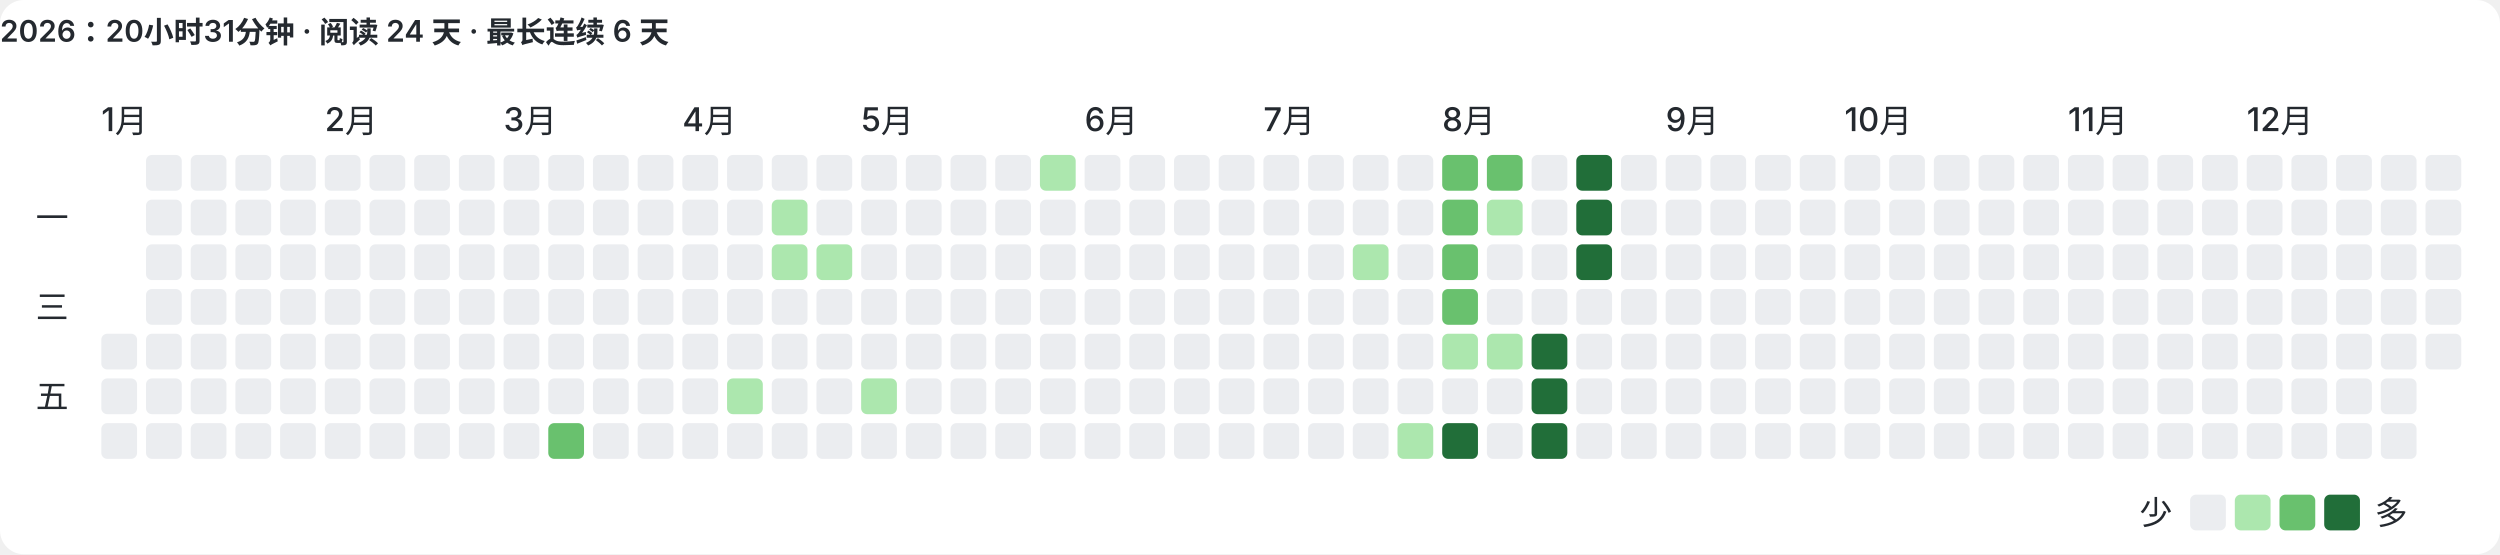
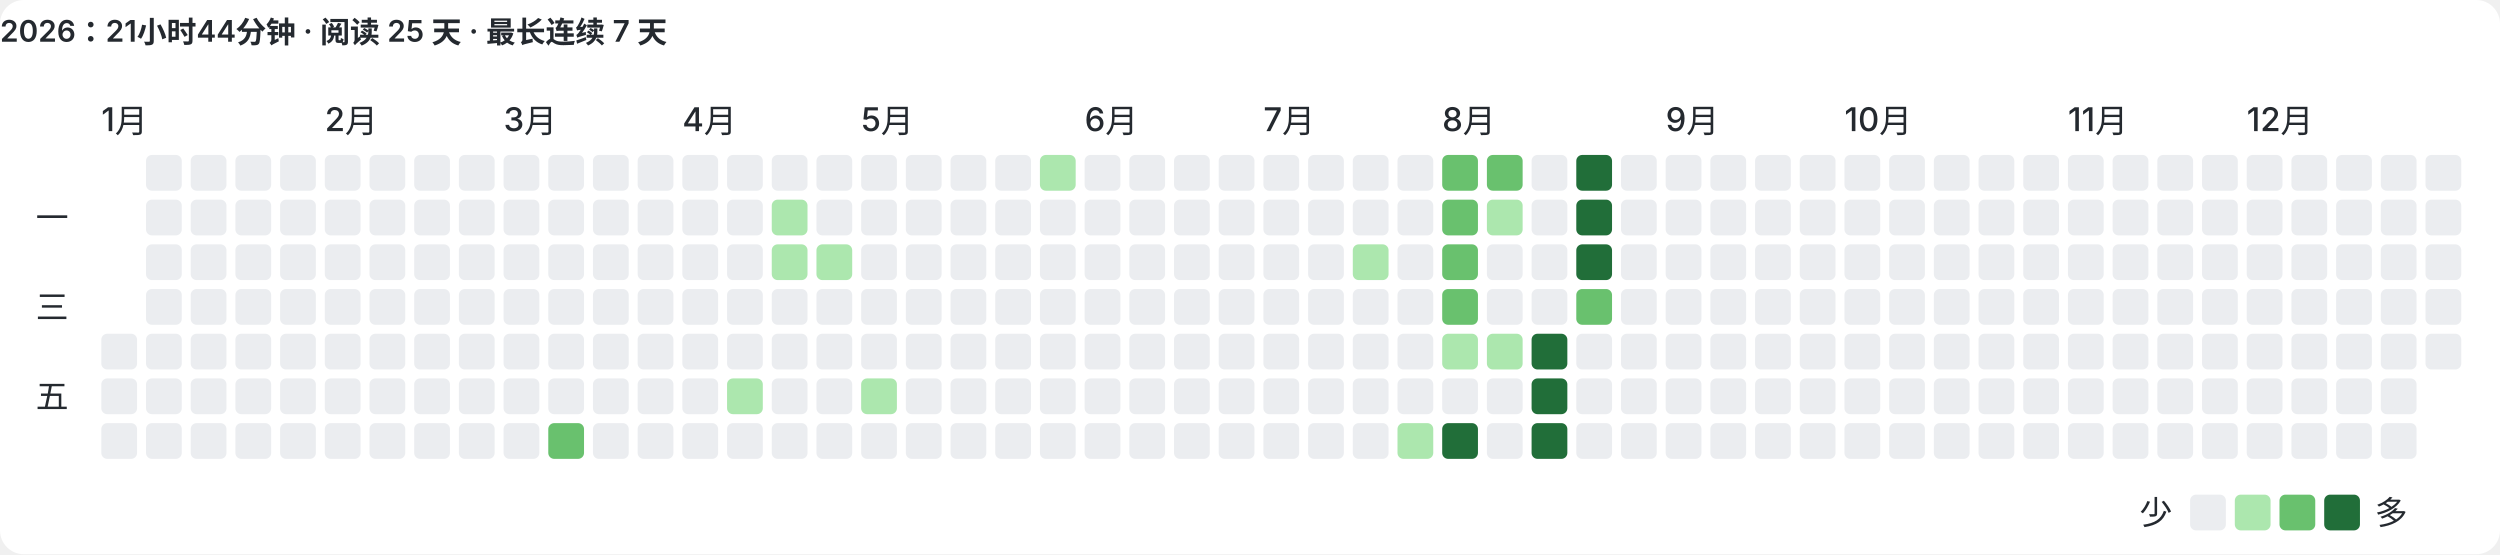
- <svg xmlns="http://www.w3.org/2000/svg" width="100%" viewBox="0 0 839 186" preserveAspectRatio="xMinYMin meet" style="display:block;max-width:100%;height:auto" role="img" data-summary="2026：20小时31分钟  ·  阅读 24 天  ·  最长连续 6 天" aria-label="微信读书 · 2026">
+ <svg xmlns="http://www.w3.org/2000/svg" width="100%" viewBox="0 0 839 186" preserveAspectRatio="xMinYMin meet" style="display:block;max-width:100%;height:auto" role="img" data-summary="2026：21小时44分钟  ·  阅读 25 天  ·  最长连续 7 天" aria-label="微信读书 · 2026">
  <rect width="100%" height="100%" rx="8" fill="#FFFFFF" />
  <style>
.label{font:500 11px "PingFang SC","Microsoft YaHei",-apple-system,BlinkMacSystemFont,"Segoe UI",sans-serif}
.summary{font:600 10px "PingFang SC","Microsoft YaHei",-apple-system,BlinkMacSystemFont,"Segoe UI",sans-serif}
</style>
-   <text class="summary" x="0" y="14" fill="#24292F">2026：20小时31分钟  ·  阅读 24 天  ·  最长连续 6 天</text>
+   <text class="summary" x="0" y="14" fill="#24292F">2026：21小时44分钟  ·  阅读 25 天  ·  最长连续 7 天</text>
  <text class="label" x="34" y="44" fill="#24292F">1月</text>
  <text class="label" x="109" y="44" fill="#24292F">2月</text>
  <text class="label" x="169" y="44" fill="#24292F">3月</text>
  <text class="label" x="229" y="44" fill="#24292F">4月</text>
  <text class="label" x="289" y="44" fill="#24292F">5月</text>
  <text class="label" x="364" y="44" fill="#24292F">6月</text>
  <text class="label" x="424" y="44" fill="#24292F">7月</text>
  <text class="label" x="484" y="44" fill="#24292F">8月</text>
  <text class="label" x="559" y="44" fill="#24292F">9月</text>
  <text class="label" x="619" y="44" fill="#24292F">10月</text>
  <text class="label" x="694" y="44" fill="#24292F">11月</text>
  <text class="label" x="754" y="44" fill="#24292F">12月</text>
  <text class="label" x="12" y="77" fill="#24292F">一</text>
  <text class="label" x="12" y="107" fill="#24292F">三</text>
  <text class="label" x="12" y="137" fill="#24292F">五</text>
  <rect x="34" y="112" width="12" height="12" rx="2" fill="#EBEDF0" data-date="2026-01-01" data-seconds="0">
</rect>
  <rect x="34" y="127" width="12" height="12" rx="2" fill="#EBEDF0" data-date="2026-01-02" data-seconds="0">
</rect>
  <rect x="34" y="142" width="12" height="12" rx="2" fill="#EBEDF0" data-date="2026-01-03" data-seconds="0">
</rect>
  <rect x="49" y="52" width="12" height="12" rx="2" fill="#EBEDF0" data-date="2026-01-04" data-seconds="0">
</rect>
  <rect x="49" y="67" width="12" height="12" rx="2" fill="#EBEDF0" data-date="2026-01-05" data-seconds="0">
</rect>
  <rect x="49" y="82" width="12" height="12" rx="2" fill="#EBEDF0" data-date="2026-01-06" data-seconds="0">
</rect>
  <rect x="49" y="97" width="12" height="12" rx="2" fill="#EBEDF0" data-date="2026-01-07" data-seconds="0">
</rect>
  <rect x="49" y="112" width="12" height="12" rx="2" fill="#EBEDF0" data-date="2026-01-08" data-seconds="0">
</rect>
  <rect x="49" y="127" width="12" height="12" rx="2" fill="#EBEDF0" data-date="2026-01-09" data-seconds="0">
</rect>
  <rect x="49" y="142" width="12" height="12" rx="2" fill="#EBEDF0" data-date="2026-01-10" data-seconds="0">
</rect>
  <rect x="64" y="52" width="12" height="12" rx="2" fill="#EBEDF0" data-date="2026-01-11" data-seconds="0">
</rect>
  <rect x="64" y="67" width="12" height="12" rx="2" fill="#EBEDF0" data-date="2026-01-12" data-seconds="0">
</rect>
  <rect x="64" y="82" width="12" height="12" rx="2" fill="#EBEDF0" data-date="2026-01-13" data-seconds="0">
</rect>
  <rect x="64" y="97" width="12" height="12" rx="2" fill="#EBEDF0" data-date="2026-01-14" data-seconds="0">
</rect>
  <rect x="64" y="112" width="12" height="12" rx="2" fill="#EBEDF0" data-date="2026-01-15" data-seconds="0">
</rect>
  <rect x="64" y="127" width="12" height="12" rx="2" fill="#EBEDF0" data-date="2026-01-16" data-seconds="0">
</rect>
  <rect x="64" y="142" width="12" height="12" rx="2" fill="#EBEDF0" data-date="2026-01-17" data-seconds="0">
</rect>
  <rect x="79" y="52" width="12" height="12" rx="2" fill="#EBEDF0" data-date="2026-01-18" data-seconds="0">
</rect>
  <rect x="79" y="67" width="12" height="12" rx="2" fill="#EBEDF0" data-date="2026-01-19" data-seconds="0">
</rect>
  <rect x="79" y="82" width="12" height="12" rx="2" fill="#EBEDF0" data-date="2026-01-20" data-seconds="0">
</rect>
  <rect x="79" y="97" width="12" height="12" rx="2" fill="#EBEDF0" data-date="2026-01-21" data-seconds="0">
</rect>
  <rect x="79" y="112" width="12" height="12" rx="2" fill="#EBEDF0" data-date="2026-01-22" data-seconds="0">
</rect>
  <rect x="79" y="127" width="12" height="12" rx="2" fill="#EBEDF0" data-date="2026-01-23" data-seconds="0">
</rect>
  <rect x="79" y="142" width="12" height="12" rx="2" fill="#EBEDF0" data-date="2026-01-24" data-seconds="0">
</rect>
  <rect x="94" y="52" width="12" height="12" rx="2" fill="#EBEDF0" data-date="2026-01-25" data-seconds="0">
</rect>
  <rect x="94" y="67" width="12" height="12" rx="2" fill="#EBEDF0" data-date="2026-01-26" data-seconds="0">
</rect>
  <rect x="94" y="82" width="12" height="12" rx="2" fill="#EBEDF0" data-date="2026-01-27" data-seconds="0">
</rect>
  <rect x="94" y="97" width="12" height="12" rx="2" fill="#EBEDF0" data-date="2026-01-28" data-seconds="0">
</rect>
  <rect x="94" y="112" width="12" height="12" rx="2" fill="#EBEDF0" data-date="2026-01-29" data-seconds="0">
</rect>
  <rect x="94" y="127" width="12" height="12" rx="2" fill="#EBEDF0" data-date="2026-01-30" data-seconds="0">
</rect>
  <rect x="94" y="142" width="12" height="12" rx="2" fill="#EBEDF0" data-date="2026-01-31" data-seconds="0">
</rect>
  <rect x="109" y="52" width="12" height="12" rx="2" fill="#EBEDF0" data-date="2026-02-01" data-seconds="0">
</rect>
  <rect x="109" y="67" width="12" height="12" rx="2" fill="#EBEDF0" data-date="2026-02-02" data-seconds="0">
</rect>
  <rect x="109" y="82" width="12" height="12" rx="2" fill="#EBEDF0" data-date="2026-02-03" data-seconds="0">
</rect>
  <rect x="109" y="97" width="12" height="12" rx="2" fill="#EBEDF0" data-date="2026-02-04" data-seconds="0">
</rect>
  <rect x="109" y="112" width="12" height="12" rx="2" fill="#EBEDF0" data-date="2026-02-05" data-seconds="0">
</rect>
  <rect x="109" y="127" width="12" height="12" rx="2" fill="#EBEDF0" data-date="2026-02-06" data-seconds="0">
</rect>
  <rect x="109" y="142" width="12" height="12" rx="2" fill="#EBEDF0" data-date="2026-02-07" data-seconds="0">
</rect>
  <rect x="124" y="52" width="12" height="12" rx="2" fill="#EBEDF0" data-date="2026-02-08" data-seconds="0">
</rect>
  <rect x="124" y="67" width="12" height="12" rx="2" fill="#EBEDF0" data-date="2026-02-09" data-seconds="0">
</rect>
  <rect x="124" y="82" width="12" height="12" rx="2" fill="#EBEDF0" data-date="2026-02-10" data-seconds="0">
</rect>
  <rect x="124" y="97" width="12" height="12" rx="2" fill="#EBEDF0" data-date="2026-02-11" data-seconds="0">
</rect>
  <rect x="124" y="112" width="12" height="12" rx="2" fill="#EBEDF0" data-date="2026-02-12" data-seconds="0">
</rect>
  <rect x="124" y="127" width="12" height="12" rx="2" fill="#EBEDF0" data-date="2026-02-13" data-seconds="0">
</rect>
  <rect x="124" y="142" width="12" height="12" rx="2" fill="#EBEDF0" data-date="2026-02-14" data-seconds="0">
</rect>
  <rect x="139" y="52" width="12" height="12" rx="2" fill="#EBEDF0" data-date="2026-02-15" data-seconds="0">
</rect>
  <rect x="139" y="67" width="12" height="12" rx="2" fill="#EBEDF0" data-date="2026-02-16" data-seconds="0">
</rect>
  <rect x="139" y="82" width="12" height="12" rx="2" fill="#EBEDF0" data-date="2026-02-17" data-seconds="0">
</rect>
  <rect x="139" y="97" width="12" height="12" rx="2" fill="#EBEDF0" data-date="2026-02-18" data-seconds="0">
</rect>
  <rect x="139" y="112" width="12" height="12" rx="2" fill="#EBEDF0" data-date="2026-02-19" data-seconds="0">
</rect>
  <rect x="139" y="127" width="12" height="12" rx="2" fill="#EBEDF0" data-date="2026-02-20" data-seconds="0">
</rect>
  <rect x="139" y="142" width="12" height="12" rx="2" fill="#EBEDF0" data-date="2026-02-21" data-seconds="0">
</rect>
  <rect x="154" y="52" width="12" height="12" rx="2" fill="#EBEDF0" data-date="2026-02-22" data-seconds="0">
</rect>
  <rect x="154" y="67" width="12" height="12" rx="2" fill="#EBEDF0" data-date="2026-02-23" data-seconds="0">
</rect>
  <rect x="154" y="82" width="12" height="12" rx="2" fill="#EBEDF0" data-date="2026-02-24" data-seconds="0">
</rect>
  <rect x="154" y="97" width="12" height="12" rx="2" fill="#EBEDF0" data-date="2026-02-25" data-seconds="0">
</rect>
  <rect x="154" y="112" width="12" height="12" rx="2" fill="#EBEDF0" data-date="2026-02-26" data-seconds="0">
</rect>
  <rect x="154" y="127" width="12" height="12" rx="2" fill="#EBEDF0" data-date="2026-02-27" data-seconds="0">
</rect>
  <rect x="154" y="142" width="12" height="12" rx="2" fill="#EBEDF0" data-date="2026-02-28" data-seconds="0">
</rect>
  <rect x="169" y="52" width="12" height="12" rx="2" fill="#EBEDF0" data-date="2026-03-01" data-seconds="0">
</rect>
  <rect x="169" y="67" width="12" height="12" rx="2" fill="#EBEDF0" data-date="2026-03-02" data-seconds="0">
</rect>
  <rect x="169" y="82" width="12" height="12" rx="2" fill="#EBEDF0" data-date="2026-03-03" data-seconds="0">
</rect>
  <rect x="169" y="97" width="12" height="12" rx="2" fill="#EBEDF0" data-date="2026-03-04" data-seconds="0">
</rect>
  <rect x="169" y="112" width="12" height="12" rx="2" fill="#EBEDF0" data-date="2026-03-05" data-seconds="0">
</rect>
  <rect x="169" y="127" width="12" height="12" rx="2" fill="#EBEDF0" data-date="2026-03-06" data-seconds="0">
</rect>
  <rect x="169" y="142" width="12" height="12" rx="2" fill="#EBEDF0" data-date="2026-03-07" data-seconds="0">
</rect>
  <rect x="184" y="52" width="12" height="12" rx="2" fill="#EBEDF0" data-date="2026-03-08" data-seconds="0">
</rect>
  <rect x="184" y="67" width="12" height="12" rx="2" fill="#EBEDF0" data-date="2026-03-09" data-seconds="0">
</rect>
  <rect x="184" y="82" width="12" height="12" rx="2" fill="#EBEDF0" data-date="2026-03-10" data-seconds="0">
</rect>
  <rect x="184" y="97" width="12" height="12" rx="2" fill="#EBEDF0" data-date="2026-03-11" data-seconds="0">
</rect>
  <rect x="184" y="112" width="12" height="12" rx="2" fill="#EBEDF0" data-date="2026-03-12" data-seconds="0">
</rect>
  <rect x="184" y="127" width="12" height="12" rx="2" fill="#EBEDF0" data-date="2026-03-13" data-seconds="0">
</rect>
  <rect x="184" y="142" width="12" height="12" rx="2" fill="#69C16E" data-date="2026-03-14" data-seconds="643">
</rect>
  <rect x="199" y="52" width="12" height="12" rx="2" fill="#EBEDF0" data-date="2026-03-15" data-seconds="0">
</rect>
  <rect x="199" y="67" width="12" height="12" rx="2" fill="#EBEDF0" data-date="2026-03-16" data-seconds="0">
</rect>
  <rect x="199" y="82" width="12" height="12" rx="2" fill="#EBEDF0" data-date="2026-03-17" data-seconds="0">
</rect>
  <rect x="199" y="97" width="12" height="12" rx="2" fill="#EBEDF0" data-date="2026-03-18" data-seconds="0">
</rect>
  <rect x="199" y="112" width="12" height="12" rx="2" fill="#EBEDF0" data-date="2026-03-19" data-seconds="0">
</rect>
  <rect x="199" y="127" width="12" height="12" rx="2" fill="#EBEDF0" data-date="2026-03-20" data-seconds="0">
</rect>
  <rect x="199" y="142" width="12" height="12" rx="2" fill="#EBEDF0" data-date="2026-03-21" data-seconds="0">
</rect>
  <rect x="214" y="52" width="12" height="12" rx="2" fill="#EBEDF0" data-date="2026-03-22" data-seconds="0">
</rect>
  <rect x="214" y="67" width="12" height="12" rx="2" fill="#EBEDF0" data-date="2026-03-23" data-seconds="0">
</rect>
  <rect x="214" y="82" width="12" height="12" rx="2" fill="#EBEDF0" data-date="2026-03-24" data-seconds="0">
</rect>
  <rect x="214" y="97" width="12" height="12" rx="2" fill="#EBEDF0" data-date="2026-03-25" data-seconds="0">
</rect>
  <rect x="214" y="112" width="12" height="12" rx="2" fill="#EBEDF0" data-date="2026-03-26" data-seconds="0">
</rect>
  <rect x="214" y="127" width="12" height="12" rx="2" fill="#EBEDF0" data-date="2026-03-27" data-seconds="0">
</rect>
  <rect x="214" y="142" width="12" height="12" rx="2" fill="#EBEDF0" data-date="2026-03-28" data-seconds="0">
</rect>
  <rect x="229" y="52" width="12" height="12" rx="2" fill="#EBEDF0" data-date="2026-03-29" data-seconds="0">
</rect>
  <rect x="229" y="67" width="12" height="12" rx="2" fill="#EBEDF0" data-date="2026-03-30" data-seconds="0">
</rect>
  <rect x="229" y="82" width="12" height="12" rx="2" fill="#EBEDF0" data-date="2026-03-31" data-seconds="0">
</rect>
  <rect x="229" y="97" width="12" height="12" rx="2" fill="#EBEDF0" data-date="2026-04-01" data-seconds="0">
</rect>
  <rect x="229" y="112" width="12" height="12" rx="2" fill="#EBEDF0" data-date="2026-04-02" data-seconds="0">
</rect>
  <rect x="229" y="127" width="12" height="12" rx="2" fill="#EBEDF0" data-date="2026-04-03" data-seconds="0">
</rect>
  <rect x="229" y="142" width="12" height="12" rx="2" fill="#EBEDF0" data-date="2026-04-04" data-seconds="0">
</rect>
  <rect x="244" y="52" width="12" height="12" rx="2" fill="#EBEDF0" data-date="2026-04-05" data-seconds="0">
</rect>
  <rect x="244" y="67" width="12" height="12" rx="2" fill="#EBEDF0" data-date="2026-04-06" data-seconds="0">
</rect>
  <rect x="244" y="82" width="12" height="12" rx="2" fill="#EBEDF0" data-date="2026-04-07" data-seconds="0">
</rect>
  <rect x="244" y="97" width="12" height="12" rx="2" fill="#EBEDF0" data-date="2026-04-08" data-seconds="0">
</rect>
  <rect x="244" y="112" width="12" height="12" rx="2" fill="#EBEDF0" data-date="2026-04-09" data-seconds="0">
</rect>
  <rect x="244" y="127" width="12" height="12" rx="2" fill="#ACE7AE" data-date="2026-04-10" data-seconds="37">
</rect>
  <rect x="244" y="142" width="12" height="12" rx="2" fill="#EBEDF0" data-date="2026-04-11" data-seconds="0">
</rect>
  <rect x="259" y="52" width="12" height="12" rx="2" fill="#EBEDF0" data-date="2026-04-12" data-seconds="0">
</rect>
  <rect x="259" y="67" width="12" height="12" rx="2" fill="#ACE7AE" data-date="2026-04-13" data-seconds="6">
</rect>
  <rect x="259" y="82" width="12" height="12" rx="2" fill="#ACE7AE" data-date="2026-04-14" data-seconds="15">
</rect>
  <rect x="259" y="97" width="12" height="12" rx="2" fill="#EBEDF0" data-date="2026-04-15" data-seconds="0">
</rect>
  <rect x="259" y="112" width="12" height="12" rx="2" fill="#EBEDF0" data-date="2026-04-16" data-seconds="0">
</rect>
  <rect x="259" y="127" width="12" height="12" rx="2" fill="#EBEDF0" data-date="2026-04-17" data-seconds="0">
</rect>
  <rect x="259" y="142" width="12" height="12" rx="2" fill="#EBEDF0" data-date="2026-04-18" data-seconds="0">
</rect>
  <rect x="274" y="52" width="12" height="12" rx="2" fill="#EBEDF0" data-date="2026-04-19" data-seconds="0">
</rect>
  <rect x="274" y="67" width="12" height="12" rx="2" fill="#EBEDF0" data-date="2026-04-20" data-seconds="0">
</rect>
  <rect x="274" y="82" width="12" height="12" rx="2" fill="#ACE7AE" data-date="2026-04-21" data-seconds="40">
</rect>
  <rect x="274" y="97" width="12" height="12" rx="2" fill="#EBEDF0" data-date="2026-04-22" data-seconds="0">
</rect>
  <rect x="274" y="112" width="12" height="12" rx="2" fill="#EBEDF0" data-date="2026-04-23" data-seconds="0">
</rect>
  <rect x="274" y="127" width="12" height="12" rx="2" fill="#EBEDF0" data-date="2026-04-24" data-seconds="0">
</rect>
  <rect x="274" y="142" width="12" height="12" rx="2" fill="#EBEDF0" data-date="2026-04-25" data-seconds="0">
</rect>
  <rect x="289" y="52" width="12" height="12" rx="2" fill="#EBEDF0" data-date="2026-04-26" data-seconds="0">
</rect>
  <rect x="289" y="67" width="12" height="12" rx="2" fill="#EBEDF0" data-date="2026-04-27" data-seconds="0">
</rect>
  <rect x="289" y="82" width="12" height="12" rx="2" fill="#EBEDF0" data-date="2026-04-28" data-seconds="0">
</rect>
  <rect x="289" y="97" width="12" height="12" rx="2" fill="#EBEDF0" data-date="2026-04-29" data-seconds="0">
</rect>
  <rect x="289" y="112" width="12" height="12" rx="2" fill="#EBEDF0" data-date="2026-04-30" data-seconds="0">
</rect>
  <rect x="289" y="127" width="12" height="12" rx="2" fill="#ACE7AE" data-date="2026-05-01" data-seconds="40">
</rect>
  <rect x="289" y="142" width="12" height="12" rx="2" fill="#EBEDF0" data-date="2026-05-02" data-seconds="0">
</rect>
  <rect x="304" y="52" width="12" height="12" rx="2" fill="#EBEDF0" data-date="2026-05-03" data-seconds="0">
</rect>
  <rect x="304" y="67" width="12" height="12" rx="2" fill="#EBEDF0" data-date="2026-05-04" data-seconds="0">
</rect>
  <rect x="304" y="82" width="12" height="12" rx="2" fill="#EBEDF0" data-date="2026-05-05" data-seconds="0">
</rect>
  <rect x="304" y="97" width="12" height="12" rx="2" fill="#EBEDF0" data-date="2026-05-06" data-seconds="0">
</rect>
  <rect x="304" y="112" width="12" height="12" rx="2" fill="#EBEDF0" data-date="2026-05-07" data-seconds="0">
</rect>
  <rect x="304" y="127" width="12" height="12" rx="2" fill="#EBEDF0" data-date="2026-05-08" data-seconds="0">
</rect>
  <rect x="304" y="142" width="12" height="12" rx="2" fill="#EBEDF0" data-date="2026-05-09" data-seconds="0">
</rect>
  <rect x="319" y="52" width="12" height="12" rx="2" fill="#EBEDF0" data-date="2026-05-10" data-seconds="0">
</rect>
  <rect x="319" y="67" width="12" height="12" rx="2" fill="#EBEDF0" data-date="2026-05-11" data-seconds="0">
</rect>
  <rect x="319" y="82" width="12" height="12" rx="2" fill="#EBEDF0" data-date="2026-05-12" data-seconds="0">
</rect>
  <rect x="319" y="97" width="12" height="12" rx="2" fill="#EBEDF0" data-date="2026-05-13" data-seconds="0">
</rect>
  <rect x="319" y="112" width="12" height="12" rx="2" fill="#EBEDF0" data-date="2026-05-14" data-seconds="0">
</rect>
  <rect x="319" y="127" width="12" height="12" rx="2" fill="#EBEDF0" data-date="2026-05-15" data-seconds="0">
</rect>
  <rect x="319" y="142" width="12" height="12" rx="2" fill="#EBEDF0" data-date="2026-05-16" data-seconds="0">
</rect>
  <rect x="334" y="52" width="12" height="12" rx="2" fill="#EBEDF0" data-date="2026-05-17" data-seconds="0">
</rect>
  <rect x="334" y="67" width="12" height="12" rx="2" fill="#EBEDF0" data-date="2026-05-18" data-seconds="0">
</rect>
  <rect x="334" y="82" width="12" height="12" rx="2" fill="#EBEDF0" data-date="2026-05-19" data-seconds="0">
</rect>
  <rect x="334" y="97" width="12" height="12" rx="2" fill="#EBEDF0" data-date="2026-05-20" data-seconds="0">
</rect>
  <rect x="334" y="112" width="12" height="12" rx="2" fill="#EBEDF0" data-date="2026-05-21" data-seconds="0">
</rect>
  <rect x="334" y="127" width="12" height="12" rx="2" fill="#EBEDF0" data-date="2026-05-22" data-seconds="0">
</rect>
  <rect x="334" y="142" width="12" height="12" rx="2" fill="#EBEDF0" data-date="2026-05-23" data-seconds="0">
</rect>
  <rect x="349" y="52" width="12" height="12" rx="2" fill="#ACE7AE" data-date="2026-05-24" data-seconds="3">
</rect>
  <rect x="349" y="67" width="12" height="12" rx="2" fill="#EBEDF0" data-date="2026-05-25" data-seconds="0">
</rect>
  <rect x="349" y="82" width="12" height="12" rx="2" fill="#EBEDF0" data-date="2026-05-26" data-seconds="0">
</rect>
  <rect x="349" y="97" width="12" height="12" rx="2" fill="#EBEDF0" data-date="2026-05-27" data-seconds="0">
</rect>
  <rect x="349" y="112" width="12" height="12" rx="2" fill="#EBEDF0" data-date="2026-05-28" data-seconds="0">
</rect>
  <rect x="349" y="127" width="12" height="12" rx="2" fill="#EBEDF0" data-date="2026-05-29" data-seconds="0">
</rect>
  <rect x="349" y="142" width="12" height="12" rx="2" fill="#EBEDF0" data-date="2026-05-30" data-seconds="0">
</rect>
  <rect x="364" y="52" width="12" height="12" rx="2" fill="#EBEDF0" data-date="2026-05-31" data-seconds="0">
</rect>
  <rect x="364" y="67" width="12" height="12" rx="2" fill="#EBEDF0" data-date="2026-06-01" data-seconds="0">
</rect>
  <rect x="364" y="82" width="12" height="12" rx="2" fill="#EBEDF0" data-date="2026-06-02" data-seconds="0">
</rect>
  <rect x="364" y="97" width="12" height="12" rx="2" fill="#EBEDF0" data-date="2026-06-03" data-seconds="0">
</rect>
  <rect x="364" y="112" width="12" height="12" rx="2" fill="#EBEDF0" data-date="2026-06-04" data-seconds="0">
</rect>
  <rect x="364" y="127" width="12" height="12" rx="2" fill="#EBEDF0" data-date="2026-06-05" data-seconds="0">
</rect>
  <rect x="364" y="142" width="12" height="12" rx="2" fill="#EBEDF0" data-date="2026-06-06" data-seconds="0">
</rect>
  <rect x="379" y="52" width="12" height="12" rx="2" fill="#EBEDF0" data-date="2026-06-07" data-seconds="0">
</rect>
  <rect x="379" y="67" width="12" height="12" rx="2" fill="#EBEDF0" data-date="2026-06-08" data-seconds="0">
</rect>
  <rect x="379" y="82" width="12" height="12" rx="2" fill="#EBEDF0" data-date="2026-06-09" data-seconds="0">
</rect>
  <rect x="379" y="97" width="12" height="12" rx="2" fill="#EBEDF0" data-date="2026-06-10" data-seconds="0">
</rect>
  <rect x="379" y="112" width="12" height="12" rx="2" fill="#EBEDF0" data-date="2026-06-11" data-seconds="0">
</rect>
  <rect x="379" y="127" width="12" height="12" rx="2" fill="#EBEDF0" data-date="2026-06-12" data-seconds="0">
</rect>
  <rect x="379" y="142" width="12" height="12" rx="2" fill="#EBEDF0" data-date="2026-06-13" data-seconds="0">
</rect>
  <rect x="394" y="52" width="12" height="12" rx="2" fill="#EBEDF0" data-date="2026-06-14" data-seconds="0">
</rect>
  <rect x="394" y="67" width="12" height="12" rx="2" fill="#EBEDF0" data-date="2026-06-15" data-seconds="0">
</rect>
  <rect x="394" y="82" width="12" height="12" rx="2" fill="#EBEDF0" data-date="2026-06-16" data-seconds="0">
</rect>
  <rect x="394" y="97" width="12" height="12" rx="2" fill="#EBEDF0" data-date="2026-06-17" data-seconds="0">
</rect>
  <rect x="394" y="112" width="12" height="12" rx="2" fill="#EBEDF0" data-date="2026-06-18" data-seconds="0">
</rect>
  <rect x="394" y="127" width="12" height="12" rx="2" fill="#EBEDF0" data-date="2026-06-19" data-seconds="0">
</rect>
  <rect x="394" y="142" width="12" height="12" rx="2" fill="#EBEDF0" data-date="2026-06-20" data-seconds="0">
</rect>
  <rect x="409" y="52" width="12" height="12" rx="2" fill="#EBEDF0" data-date="2026-06-21" data-seconds="0">
</rect>
  <rect x="409" y="67" width="12" height="12" rx="2" fill="#EBEDF0" data-date="2026-06-22" data-seconds="0">
</rect>
  <rect x="409" y="82" width="12" height="12" rx="2" fill="#EBEDF0" data-date="2026-06-23" data-seconds="0">
</rect>
  <rect x="409" y="97" width="12" height="12" rx="2" fill="#EBEDF0" data-date="2026-06-24" data-seconds="0">
</rect>
  <rect x="409" y="112" width="12" height="12" rx="2" fill="#EBEDF0" data-date="2026-06-25" data-seconds="0">
</rect>
  <rect x="409" y="127" width="12" height="12" rx="2" fill="#EBEDF0" data-date="2026-06-26" data-seconds="0">
</rect>
  <rect x="409" y="142" width="12" height="12" rx="2" fill="#EBEDF0" data-date="2026-06-27" data-seconds="0">
</rect>
  <rect x="424" y="52" width="12" height="12" rx="2" fill="#EBEDF0" data-date="2026-06-28" data-seconds="0">
</rect>
  <rect x="424" y="67" width="12" height="12" rx="2" fill="#EBEDF0" data-date="2026-06-29" data-seconds="0">
</rect>
  <rect x="424" y="82" width="12" height="12" rx="2" fill="#EBEDF0" data-date="2026-06-30" data-seconds="0">
</rect>
  <rect x="424" y="97" width="12" height="12" rx="2" fill="#EBEDF0" data-date="2026-07-01" data-seconds="0">
</rect>
  <rect x="424" y="112" width="12" height="12" rx="2" fill="#EBEDF0" data-date="2026-07-02" data-seconds="0">
</rect>
  <rect x="424" y="127" width="12" height="12" rx="2" fill="#EBEDF0" data-date="2026-07-03" data-seconds="0">
</rect>
  <rect x="424" y="142" width="12" height="12" rx="2" fill="#EBEDF0" data-date="2026-07-04" data-seconds="0">
</rect>
  <rect x="439" y="52" width="12" height="12" rx="2" fill="#EBEDF0" data-date="2026-07-05" data-seconds="0">
</rect>
  <rect x="439" y="67" width="12" height="12" rx="2" fill="#EBEDF0" data-date="2026-07-06" data-seconds="0">
</rect>
  <rect x="439" y="82" width="12" height="12" rx="2" fill="#EBEDF0" data-date="2026-07-07" data-seconds="0">
</rect>
  <rect x="439" y="97" width="12" height="12" rx="2" fill="#EBEDF0" data-date="2026-07-08" data-seconds="0">
</rect>
  <rect x="439" y="112" width="12" height="12" rx="2" fill="#EBEDF0" data-date="2026-07-09" data-seconds="0">
</rect>
  <rect x="439" y="127" width="12" height="12" rx="2" fill="#EBEDF0" data-date="2026-07-10" data-seconds="0">
</rect>
  <rect x="439" y="142" width="12" height="12" rx="2" fill="#EBEDF0" data-date="2026-07-11" data-seconds="0">
</rect>
  <rect x="454" y="52" width="12" height="12" rx="2" fill="#EBEDF0" data-date="2026-07-12" data-seconds="0">
</rect>
  <rect x="454" y="67" width="12" height="12" rx="2" fill="#EBEDF0" data-date="2026-07-13" data-seconds="0">
</rect>
  <rect x="454" y="82" width="12" height="12" rx="2" fill="#ACE7AE" data-date="2026-07-14" data-seconds="227">
</rect>
  <rect x="454" y="97" width="12" height="12" rx="2" fill="#EBEDF0" data-date="2026-07-15" data-seconds="0">
</rect>
  <rect x="454" y="112" width="12" height="12" rx="2" fill="#EBEDF0" data-date="2026-07-16" data-seconds="0">
</rect>
  <rect x="454" y="127" width="12" height="12" rx="2" fill="#EBEDF0" data-date="2026-07-17" data-seconds="0">
</rect>
  <rect x="454" y="142" width="12" height="12" rx="2" fill="#EBEDF0" data-date="2026-07-18" data-seconds="0">
</rect>
  <rect x="469" y="52" width="12" height="12" rx="2" fill="#EBEDF0" data-date="2026-07-19" data-seconds="0">
</rect>
  <rect x="469" y="67" width="12" height="12" rx="2" fill="#EBEDF0" data-date="2026-07-20" data-seconds="0">
</rect>
  <rect x="469" y="82" width="12" height="12" rx="2" fill="#EBEDF0" data-date="2026-07-21" data-seconds="0">
</rect>
  <rect x="469" y="97" width="12" height="12" rx="2" fill="#EBEDF0" data-date="2026-07-22" data-seconds="0">
</rect>
  <rect x="469" y="112" width="12" height="12" rx="2" fill="#EBEDF0" data-date="2026-07-23" data-seconds="0">
</rect>
  <rect x="469" y="127" width="12" height="12" rx="2" fill="#EBEDF0" data-date="2026-07-24" data-seconds="0">
</rect>
  <rect x="469" y="142" width="12" height="12" rx="2" fill="#ACE7AE" data-date="2026-07-25" data-seconds="5">
</rect>
  <rect x="484" y="52" width="12" height="12" rx="2" fill="#69C16E" data-date="2026-07-26" data-seconds="1532">
</rect>
  <rect x="484" y="67" width="12" height="12" rx="2" fill="#69C16E" data-date="2026-07-27" data-seconds="1631">
</rect>
  <rect x="484" y="82" width="12" height="12" rx="2" fill="#69C16E" data-date="2026-07-28" data-seconds="1552">
</rect>
  <rect x="484" y="97" width="12" height="12" rx="2" fill="#69C16E" data-date="2026-07-29" data-seconds="894">
</rect>
  <rect x="484" y="112" width="12" height="12" rx="2" fill="#ACE7AE" data-date="2026-07-30" data-seconds="19">
</rect>
  <rect x="484" y="127" width="12" height="12" rx="2" fill="#EBEDF0" data-date="2026-07-31" data-seconds="0">
</rect>
  <rect x="484" y="142" width="12" height="12" rx="2" fill="#216E39" data-date="2026-08-01" data-seconds="2223">
</rect>
  <rect x="499" y="52" width="12" height="12" rx="2" fill="#69C16E" data-date="2026-08-02" data-seconds="1073">
</rect>
  <rect x="499" y="67" width="12" height="12" rx="2" fill="#ACE7AE" data-date="2026-08-03" data-seconds="343">
</rect>
  <rect x="499" y="82" width="12" height="12" rx="2" fill="#EBEDF0" data-date="2026-08-04" data-seconds="0">
</rect>
  <rect x="499" y="97" width="12" height="12" rx="2" fill="#EBEDF0" data-date="2026-08-05" data-seconds="0">
</rect>
  <rect x="499" y="112" width="12" height="12" rx="2" fill="#ACE7AE" data-date="2026-08-06" data-seconds="3">
</rect>
  <rect x="499" y="127" width="12" height="12" rx="2" fill="#EBEDF0" data-date="2026-08-07" data-seconds="0">
</rect>
  <rect x="499" y="142" width="12" height="12" rx="2" fill="#EBEDF0" data-date="2026-08-08" data-seconds="0">
</rect>
  <rect x="514" y="52" width="12" height="12" rx="2" fill="#EBEDF0" data-date="2026-08-09" data-seconds="0">
</rect>
  <rect x="514" y="67" width="12" height="12" rx="2" fill="#EBEDF0" data-date="2026-08-10" data-seconds="0">
</rect>
  <rect x="514" y="82" width="12" height="12" rx="2" fill="#EBEDF0" data-date="2026-08-11" data-seconds="0">
</rect>
  <rect x="514" y="97" width="12" height="12" rx="2" fill="#EBEDF0" data-date="2026-08-12" data-seconds="0">
</rect>
  <rect x="514" y="112" width="12" height="12" rx="2" fill="#216E39" data-date="2026-08-13" data-seconds="3020">
</rect>
  <rect x="514" y="127" width="12" height="12" rx="2" fill="#216E39" data-date="2026-08-14" data-seconds="19303">
</rect>
  <rect x="514" y="142" width="12" height="12" rx="2" fill="#216E39" data-date="2026-08-15" data-seconds="7923">
</rect>
  <rect x="529" y="52" width="12" height="12" rx="2" fill="#216E39" data-date="2026-08-16" data-seconds="8285">
</rect>
  <rect x="529" y="67" width="12" height="12" rx="2" fill="#216E39" data-date="2026-08-17" data-seconds="13453">
</rect>
-   <rect x="529" y="82" width="12" height="12" rx="2" fill="#216E39" data-date="2026-08-18" data-seconds="11614">
- </rect>
-   <rect x="529" y="97" width="12" height="12" rx="2" fill="#EBEDF0" data-date="2026-08-19" data-seconds="0">
+   <rect x="529" y="82" width="12" height="12" rx="2" fill="#216E39" data-date="2026-08-18" data-seconds="15133">
+ </rect>
+   <rect x="529" y="97" width="12" height="12" rx="2" fill="#69C16E" data-date="2026-08-19" data-seconds="851">
</rect>
  <rect x="529" y="112" width="12" height="12" rx="2" fill="#EBEDF0" data-date="2026-08-20" data-seconds="0">
</rect>
  <rect x="529" y="127" width="12" height="12" rx="2" fill="#EBEDF0" data-date="2026-08-21" data-seconds="0">
</rect>
  <rect x="529" y="142" width="12" height="12" rx="2" fill="#EBEDF0" data-date="2026-08-22" data-seconds="0">
</rect>
  <rect x="544" y="52" width="12" height="12" rx="2" fill="#EBEDF0" data-date="2026-08-23" data-seconds="0">
</rect>
  <rect x="544" y="67" width="12" height="12" rx="2" fill="#EBEDF0" data-date="2026-08-24" data-seconds="0">
</rect>
  <rect x="544" y="82" width="12" height="12" rx="2" fill="#EBEDF0" data-date="2026-08-25" data-seconds="0">
</rect>
  <rect x="544" y="97" width="12" height="12" rx="2" fill="#EBEDF0" data-date="2026-08-26" data-seconds="0">
</rect>
  <rect x="544" y="112" width="12" height="12" rx="2" fill="#EBEDF0" data-date="2026-08-27" data-seconds="0">
</rect>
  <rect x="544" y="127" width="12" height="12" rx="2" fill="#EBEDF0" data-date="2026-08-28" data-seconds="0">
</rect>
  <rect x="544" y="142" width="12" height="12" rx="2" fill="#EBEDF0" data-date="2026-08-29" data-seconds="0">
</rect>
  <rect x="559" y="52" width="12" height="12" rx="2" fill="#EBEDF0" data-date="2026-08-30" data-seconds="0">
</rect>
  <rect x="559" y="67" width="12" height="12" rx="2" fill="#EBEDF0" data-date="2026-08-31" data-seconds="0">
</rect>
  <rect x="559" y="82" width="12" height="12" rx="2" fill="#EBEDF0" data-date="2026-09-01" data-seconds="0">
</rect>
  <rect x="559" y="97" width="12" height="12" rx="2" fill="#EBEDF0" data-date="2026-09-02" data-seconds="0">
</rect>
  <rect x="559" y="112" width="12" height="12" rx="2" fill="#EBEDF0" data-date="2026-09-03" data-seconds="0">
</rect>
  <rect x="559" y="127" width="12" height="12" rx="2" fill="#EBEDF0" data-date="2026-09-04" data-seconds="0">
</rect>
  <rect x="559" y="142" width="12" height="12" rx="2" fill="#EBEDF0" data-date="2026-09-05" data-seconds="0">
</rect>
  <rect x="574" y="52" width="12" height="12" rx="2" fill="#EBEDF0" data-date="2026-09-06" data-seconds="0">
</rect>
  <rect x="574" y="67" width="12" height="12" rx="2" fill="#EBEDF0" data-date="2026-09-07" data-seconds="0">
</rect>
  <rect x="574" y="82" width="12" height="12" rx="2" fill="#EBEDF0" data-date="2026-09-08" data-seconds="0">
</rect>
  <rect x="574" y="97" width="12" height="12" rx="2" fill="#EBEDF0" data-date="2026-09-09" data-seconds="0">
</rect>
  <rect x="574" y="112" width="12" height="12" rx="2" fill="#EBEDF0" data-date="2026-09-10" data-seconds="0">
</rect>
  <rect x="574" y="127" width="12" height="12" rx="2" fill="#EBEDF0" data-date="2026-09-11" data-seconds="0">
</rect>
  <rect x="574" y="142" width="12" height="12" rx="2" fill="#EBEDF0" data-date="2026-09-12" data-seconds="0">
</rect>
  <rect x="589" y="52" width="12" height="12" rx="2" fill="#EBEDF0" data-date="2026-09-13" data-seconds="0">
</rect>
  <rect x="589" y="67" width="12" height="12" rx="2" fill="#EBEDF0" data-date="2026-09-14" data-seconds="0">
</rect>
  <rect x="589" y="82" width="12" height="12" rx="2" fill="#EBEDF0" data-date="2026-09-15" data-seconds="0">
</rect>
  <rect x="589" y="97" width="12" height="12" rx="2" fill="#EBEDF0" data-date="2026-09-16" data-seconds="0">
</rect>
  <rect x="589" y="112" width="12" height="12" rx="2" fill="#EBEDF0" data-date="2026-09-17" data-seconds="0">
</rect>
  <rect x="589" y="127" width="12" height="12" rx="2" fill="#EBEDF0" data-date="2026-09-18" data-seconds="0">
</rect>
  <rect x="589" y="142" width="12" height="12" rx="2" fill="#EBEDF0" data-date="2026-09-19" data-seconds="0">
</rect>
  <rect x="604" y="52" width="12" height="12" rx="2" fill="#EBEDF0" data-date="2026-09-20" data-seconds="0">
</rect>
  <rect x="604" y="67" width="12" height="12" rx="2" fill="#EBEDF0" data-date="2026-09-21" data-seconds="0">
</rect>
  <rect x="604" y="82" width="12" height="12" rx="2" fill="#EBEDF0" data-date="2026-09-22" data-seconds="0">
</rect>
  <rect x="604" y="97" width="12" height="12" rx="2" fill="#EBEDF0" data-date="2026-09-23" data-seconds="0">
</rect>
  <rect x="604" y="112" width="12" height="12" rx="2" fill="#EBEDF0" data-date="2026-09-24" data-seconds="0">
</rect>
  <rect x="604" y="127" width="12" height="12" rx="2" fill="#EBEDF0" data-date="2026-09-25" data-seconds="0">
</rect>
  <rect x="604" y="142" width="12" height="12" rx="2" fill="#EBEDF0" data-date="2026-09-26" data-seconds="0">
</rect>
  <rect x="619" y="52" width="12" height="12" rx="2" fill="#EBEDF0" data-date="2026-09-27" data-seconds="0">
</rect>
  <rect x="619" y="67" width="12" height="12" rx="2" fill="#EBEDF0" data-date="2026-09-28" data-seconds="0">
</rect>
  <rect x="619" y="82" width="12" height="12" rx="2" fill="#EBEDF0" data-date="2026-09-29" data-seconds="0">
</rect>
  <rect x="619" y="97" width="12" height="12" rx="2" fill="#EBEDF0" data-date="2026-09-30" data-seconds="0">
</rect>
  <rect x="619" y="112" width="12" height="12" rx="2" fill="#EBEDF0" data-date="2026-10-01" data-seconds="0">
</rect>
  <rect x="619" y="127" width="12" height="12" rx="2" fill="#EBEDF0" data-date="2026-10-02" data-seconds="0">
</rect>
  <rect x="619" y="142" width="12" height="12" rx="2" fill="#EBEDF0" data-date="2026-10-03" data-seconds="0">
</rect>
  <rect x="634" y="52" width="12" height="12" rx="2" fill="#EBEDF0" data-date="2026-10-04" data-seconds="0">
</rect>
  <rect x="634" y="67" width="12" height="12" rx="2" fill="#EBEDF0" data-date="2026-10-05" data-seconds="0">
</rect>
  <rect x="634" y="82" width="12" height="12" rx="2" fill="#EBEDF0" data-date="2026-10-06" data-seconds="0">
</rect>
  <rect x="634" y="97" width="12" height="12" rx="2" fill="#EBEDF0" data-date="2026-10-07" data-seconds="0">
</rect>
  <rect x="634" y="112" width="12" height="12" rx="2" fill="#EBEDF0" data-date="2026-10-08" data-seconds="0">
</rect>
  <rect x="634" y="127" width="12" height="12" rx="2" fill="#EBEDF0" data-date="2026-10-09" data-seconds="0">
</rect>
  <rect x="634" y="142" width="12" height="12" rx="2" fill="#EBEDF0" data-date="2026-10-10" data-seconds="0">
</rect>
  <rect x="649" y="52" width="12" height="12" rx="2" fill="#EBEDF0" data-date="2026-10-11" data-seconds="0">
</rect>
  <rect x="649" y="67" width="12" height="12" rx="2" fill="#EBEDF0" data-date="2026-10-12" data-seconds="0">
</rect>
  <rect x="649" y="82" width="12" height="12" rx="2" fill="#EBEDF0" data-date="2026-10-13" data-seconds="0">
</rect>
  <rect x="649" y="97" width="12" height="12" rx="2" fill="#EBEDF0" data-date="2026-10-14" data-seconds="0">
</rect>
  <rect x="649" y="112" width="12" height="12" rx="2" fill="#EBEDF0" data-date="2026-10-15" data-seconds="0">
</rect>
  <rect x="649" y="127" width="12" height="12" rx="2" fill="#EBEDF0" data-date="2026-10-16" data-seconds="0">
</rect>
  <rect x="649" y="142" width="12" height="12" rx="2" fill="#EBEDF0" data-date="2026-10-17" data-seconds="0">
</rect>
  <rect x="664" y="52" width="12" height="12" rx="2" fill="#EBEDF0" data-date="2026-10-18" data-seconds="0">
</rect>
  <rect x="664" y="67" width="12" height="12" rx="2" fill="#EBEDF0" data-date="2026-10-19" data-seconds="0">
</rect>
  <rect x="664" y="82" width="12" height="12" rx="2" fill="#EBEDF0" data-date="2026-10-20" data-seconds="0">
</rect>
  <rect x="664" y="97" width="12" height="12" rx="2" fill="#EBEDF0" data-date="2026-10-21" data-seconds="0">
</rect>
  <rect x="664" y="112" width="12" height="12" rx="2" fill="#EBEDF0" data-date="2026-10-22" data-seconds="0">
</rect>
  <rect x="664" y="127" width="12" height="12" rx="2" fill="#EBEDF0" data-date="2026-10-23" data-seconds="0">
</rect>
  <rect x="664" y="142" width="12" height="12" rx="2" fill="#EBEDF0" data-date="2026-10-24" data-seconds="0">
</rect>
  <rect x="679" y="52" width="12" height="12" rx="2" fill="#EBEDF0" data-date="2026-10-25" data-seconds="0">
</rect>
  <rect x="679" y="67" width="12" height="12" rx="2" fill="#EBEDF0" data-date="2026-10-26" data-seconds="0">
</rect>
  <rect x="679" y="82" width="12" height="12" rx="2" fill="#EBEDF0" data-date="2026-10-27" data-seconds="0">
</rect>
  <rect x="679" y="97" width="12" height="12" rx="2" fill="#EBEDF0" data-date="2026-10-28" data-seconds="0">
</rect>
  <rect x="679" y="112" width="12" height="12" rx="2" fill="#EBEDF0" data-date="2026-10-29" data-seconds="0">
</rect>
  <rect x="679" y="127" width="12" height="12" rx="2" fill="#EBEDF0" data-date="2026-10-30" data-seconds="0">
</rect>
  <rect x="679" y="142" width="12" height="12" rx="2" fill="#EBEDF0" data-date="2026-10-31" data-seconds="0">
</rect>
  <rect x="694" y="52" width="12" height="12" rx="2" fill="#EBEDF0" data-date="2026-11-01" data-seconds="0">
</rect>
  <rect x="694" y="67" width="12" height="12" rx="2" fill="#EBEDF0" data-date="2026-11-02" data-seconds="0">
</rect>
  <rect x="694" y="82" width="12" height="12" rx="2" fill="#EBEDF0" data-date="2026-11-03" data-seconds="0">
</rect>
  <rect x="694" y="97" width="12" height="12" rx="2" fill="#EBEDF0" data-date="2026-11-04" data-seconds="0">
</rect>
  <rect x="694" y="112" width="12" height="12" rx="2" fill="#EBEDF0" data-date="2026-11-05" data-seconds="0">
</rect>
  <rect x="694" y="127" width="12" height="12" rx="2" fill="#EBEDF0" data-date="2026-11-06" data-seconds="0">
</rect>
  <rect x="694" y="142" width="12" height="12" rx="2" fill="#EBEDF0" data-date="2026-11-07" data-seconds="0">
</rect>
  <rect x="709" y="52" width="12" height="12" rx="2" fill="#EBEDF0" data-date="2026-11-08" data-seconds="0">
</rect>
  <rect x="709" y="67" width="12" height="12" rx="2" fill="#EBEDF0" data-date="2026-11-09" data-seconds="0">
</rect>
  <rect x="709" y="82" width="12" height="12" rx="2" fill="#EBEDF0" data-date="2026-11-10" data-seconds="0">
</rect>
  <rect x="709" y="97" width="12" height="12" rx="2" fill="#EBEDF0" data-date="2026-11-11" data-seconds="0">
</rect>
  <rect x="709" y="112" width="12" height="12" rx="2" fill="#EBEDF0" data-date="2026-11-12" data-seconds="0">
</rect>
  <rect x="709" y="127" width="12" height="12" rx="2" fill="#EBEDF0" data-date="2026-11-13" data-seconds="0">
</rect>
  <rect x="709" y="142" width="12" height="12" rx="2" fill="#EBEDF0" data-date="2026-11-14" data-seconds="0">
</rect>
  <rect x="724" y="52" width="12" height="12" rx="2" fill="#EBEDF0" data-date="2026-11-15" data-seconds="0">
</rect>
  <rect x="724" y="67" width="12" height="12" rx="2" fill="#EBEDF0" data-date="2026-11-16" data-seconds="0">
</rect>
  <rect x="724" y="82" width="12" height="12" rx="2" fill="#EBEDF0" data-date="2026-11-17" data-seconds="0">
</rect>
  <rect x="724" y="97" width="12" height="12" rx="2" fill="#EBEDF0" data-date="2026-11-18" data-seconds="0">
</rect>
  <rect x="724" y="112" width="12" height="12" rx="2" fill="#EBEDF0" data-date="2026-11-19" data-seconds="0">
</rect>
  <rect x="724" y="127" width="12" height="12" rx="2" fill="#EBEDF0" data-date="2026-11-20" data-seconds="0">
</rect>
  <rect x="724" y="142" width="12" height="12" rx="2" fill="#EBEDF0" data-date="2026-11-21" data-seconds="0">
</rect>
  <rect x="739" y="52" width="12" height="12" rx="2" fill="#EBEDF0" data-date="2026-11-22" data-seconds="0">
</rect>
  <rect x="739" y="67" width="12" height="12" rx="2" fill="#EBEDF0" data-date="2026-11-23" data-seconds="0">
</rect>
  <rect x="739" y="82" width="12" height="12" rx="2" fill="#EBEDF0" data-date="2026-11-24" data-seconds="0">
</rect>
  <rect x="739" y="97" width="12" height="12" rx="2" fill="#EBEDF0" data-date="2026-11-25" data-seconds="0">
</rect>
  <rect x="739" y="112" width="12" height="12" rx="2" fill="#EBEDF0" data-date="2026-11-26" data-seconds="0">
</rect>
  <rect x="739" y="127" width="12" height="12" rx="2" fill="#EBEDF0" data-date="2026-11-27" data-seconds="0">
</rect>
  <rect x="739" y="142" width="12" height="12" rx="2" fill="#EBEDF0" data-date="2026-11-28" data-seconds="0">
</rect>
  <rect x="754" y="52" width="12" height="12" rx="2" fill="#EBEDF0" data-date="2026-11-29" data-seconds="0">
</rect>
  <rect x="754" y="67" width="12" height="12" rx="2" fill="#EBEDF0" data-date="2026-11-30" data-seconds="0">
</rect>
  <rect x="754" y="82" width="12" height="12" rx="2" fill="#EBEDF0" data-date="2026-12-01" data-seconds="0">
</rect>
  <rect x="754" y="97" width="12" height="12" rx="2" fill="#EBEDF0" data-date="2026-12-02" data-seconds="0">
</rect>
  <rect x="754" y="112" width="12" height="12" rx="2" fill="#EBEDF0" data-date="2026-12-03" data-seconds="0">
</rect>
  <rect x="754" y="127" width="12" height="12" rx="2" fill="#EBEDF0" data-date="2026-12-04" data-seconds="0">
</rect>
  <rect x="754" y="142" width="12" height="12" rx="2" fill="#EBEDF0" data-date="2026-12-05" data-seconds="0">
</rect>
  <rect x="769" y="52" width="12" height="12" rx="2" fill="#EBEDF0" data-date="2026-12-06" data-seconds="0">
</rect>
  <rect x="769" y="67" width="12" height="12" rx="2" fill="#EBEDF0" data-date="2026-12-07" data-seconds="0">
</rect>
  <rect x="769" y="82" width="12" height="12" rx="2" fill="#EBEDF0" data-date="2026-12-08" data-seconds="0">
</rect>
  <rect x="769" y="97" width="12" height="12" rx="2" fill="#EBEDF0" data-date="2026-12-09" data-seconds="0">
</rect>
  <rect x="769" y="112" width="12" height="12" rx="2" fill="#EBEDF0" data-date="2026-12-10" data-seconds="0">
</rect>
  <rect x="769" y="127" width="12" height="12" rx="2" fill="#EBEDF0" data-date="2026-12-11" data-seconds="0">
</rect>
  <rect x="769" y="142" width="12" height="12" rx="2" fill="#EBEDF0" data-date="2026-12-12" data-seconds="0">
</rect>
  <rect x="784" y="52" width="12" height="12" rx="2" fill="#EBEDF0" data-date="2026-12-13" data-seconds="0">
</rect>
  <rect x="784" y="67" width="12" height="12" rx="2" fill="#EBEDF0" data-date="2026-12-14" data-seconds="0">
</rect>
  <rect x="784" y="82" width="12" height="12" rx="2" fill="#EBEDF0" data-date="2026-12-15" data-seconds="0">
</rect>
  <rect x="784" y="97" width="12" height="12" rx="2" fill="#EBEDF0" data-date="2026-12-16" data-seconds="0">
</rect>
  <rect x="784" y="112" width="12" height="12" rx="2" fill="#EBEDF0" data-date="2026-12-17" data-seconds="0">
</rect>
  <rect x="784" y="127" width="12" height="12" rx="2" fill="#EBEDF0" data-date="2026-12-18" data-seconds="0">
</rect>
  <rect x="784" y="142" width="12" height="12" rx="2" fill="#EBEDF0" data-date="2026-12-19" data-seconds="0">
</rect>
  <rect x="799" y="52" width="12" height="12" rx="2" fill="#EBEDF0" data-date="2026-12-20" data-seconds="0">
</rect>
  <rect x="799" y="67" width="12" height="12" rx="2" fill="#EBEDF0" data-date="2026-12-21" data-seconds="0">
</rect>
  <rect x="799" y="82" width="12" height="12" rx="2" fill="#EBEDF0" data-date="2026-12-22" data-seconds="0">
</rect>
  <rect x="799" y="97" width="12" height="12" rx="2" fill="#EBEDF0" data-date="2026-12-23" data-seconds="0">
</rect>
  <rect x="799" y="112" width="12" height="12" rx="2" fill="#EBEDF0" data-date="2026-12-24" data-seconds="0">
</rect>
  <rect x="799" y="127" width="12" height="12" rx="2" fill="#EBEDF0" data-date="2026-12-25" data-seconds="0">
</rect>
  <rect x="799" y="142" width="12" height="12" rx="2" fill="#EBEDF0" data-date="2026-12-26" data-seconds="0">
</rect>
  <rect x="814" y="52" width="12" height="12" rx="2" fill="#EBEDF0" data-date="2026-12-27" data-seconds="0">
</rect>
  <rect x="814" y="67" width="12" height="12" rx="2" fill="#EBEDF0" data-date="2026-12-28" data-seconds="0">
</rect>
  <rect x="814" y="82" width="12" height="12" rx="2" fill="#EBEDF0" data-date="2026-12-29" data-seconds="0">
</rect>
  <rect x="814" y="97" width="12" height="12" rx="2" fill="#EBEDF0" data-date="2026-12-30" data-seconds="0">
</rect>
  <rect x="814" y="112" width="12" height="12" rx="2" fill="#EBEDF0" data-date="2026-12-31" data-seconds="0">
</rect>
  <text class="label" x="718" y="176" fill="#24292F">少</text>
  <rect x="735" y="166" width="12" height="12" rx="2" fill="#EBEDF0" />
  <rect x="750" y="166" width="12" height="12" rx="2" fill="#ACE7AE" />
  <rect x="765" y="166" width="12" height="12" rx="2" fill="#69C16E" />
  <rect x="780" y="166" width="12" height="12" rx="2" fill="#216E39" />
  <text class="label" x="797" y="176" fill="#24292F">多</text>
</svg>
